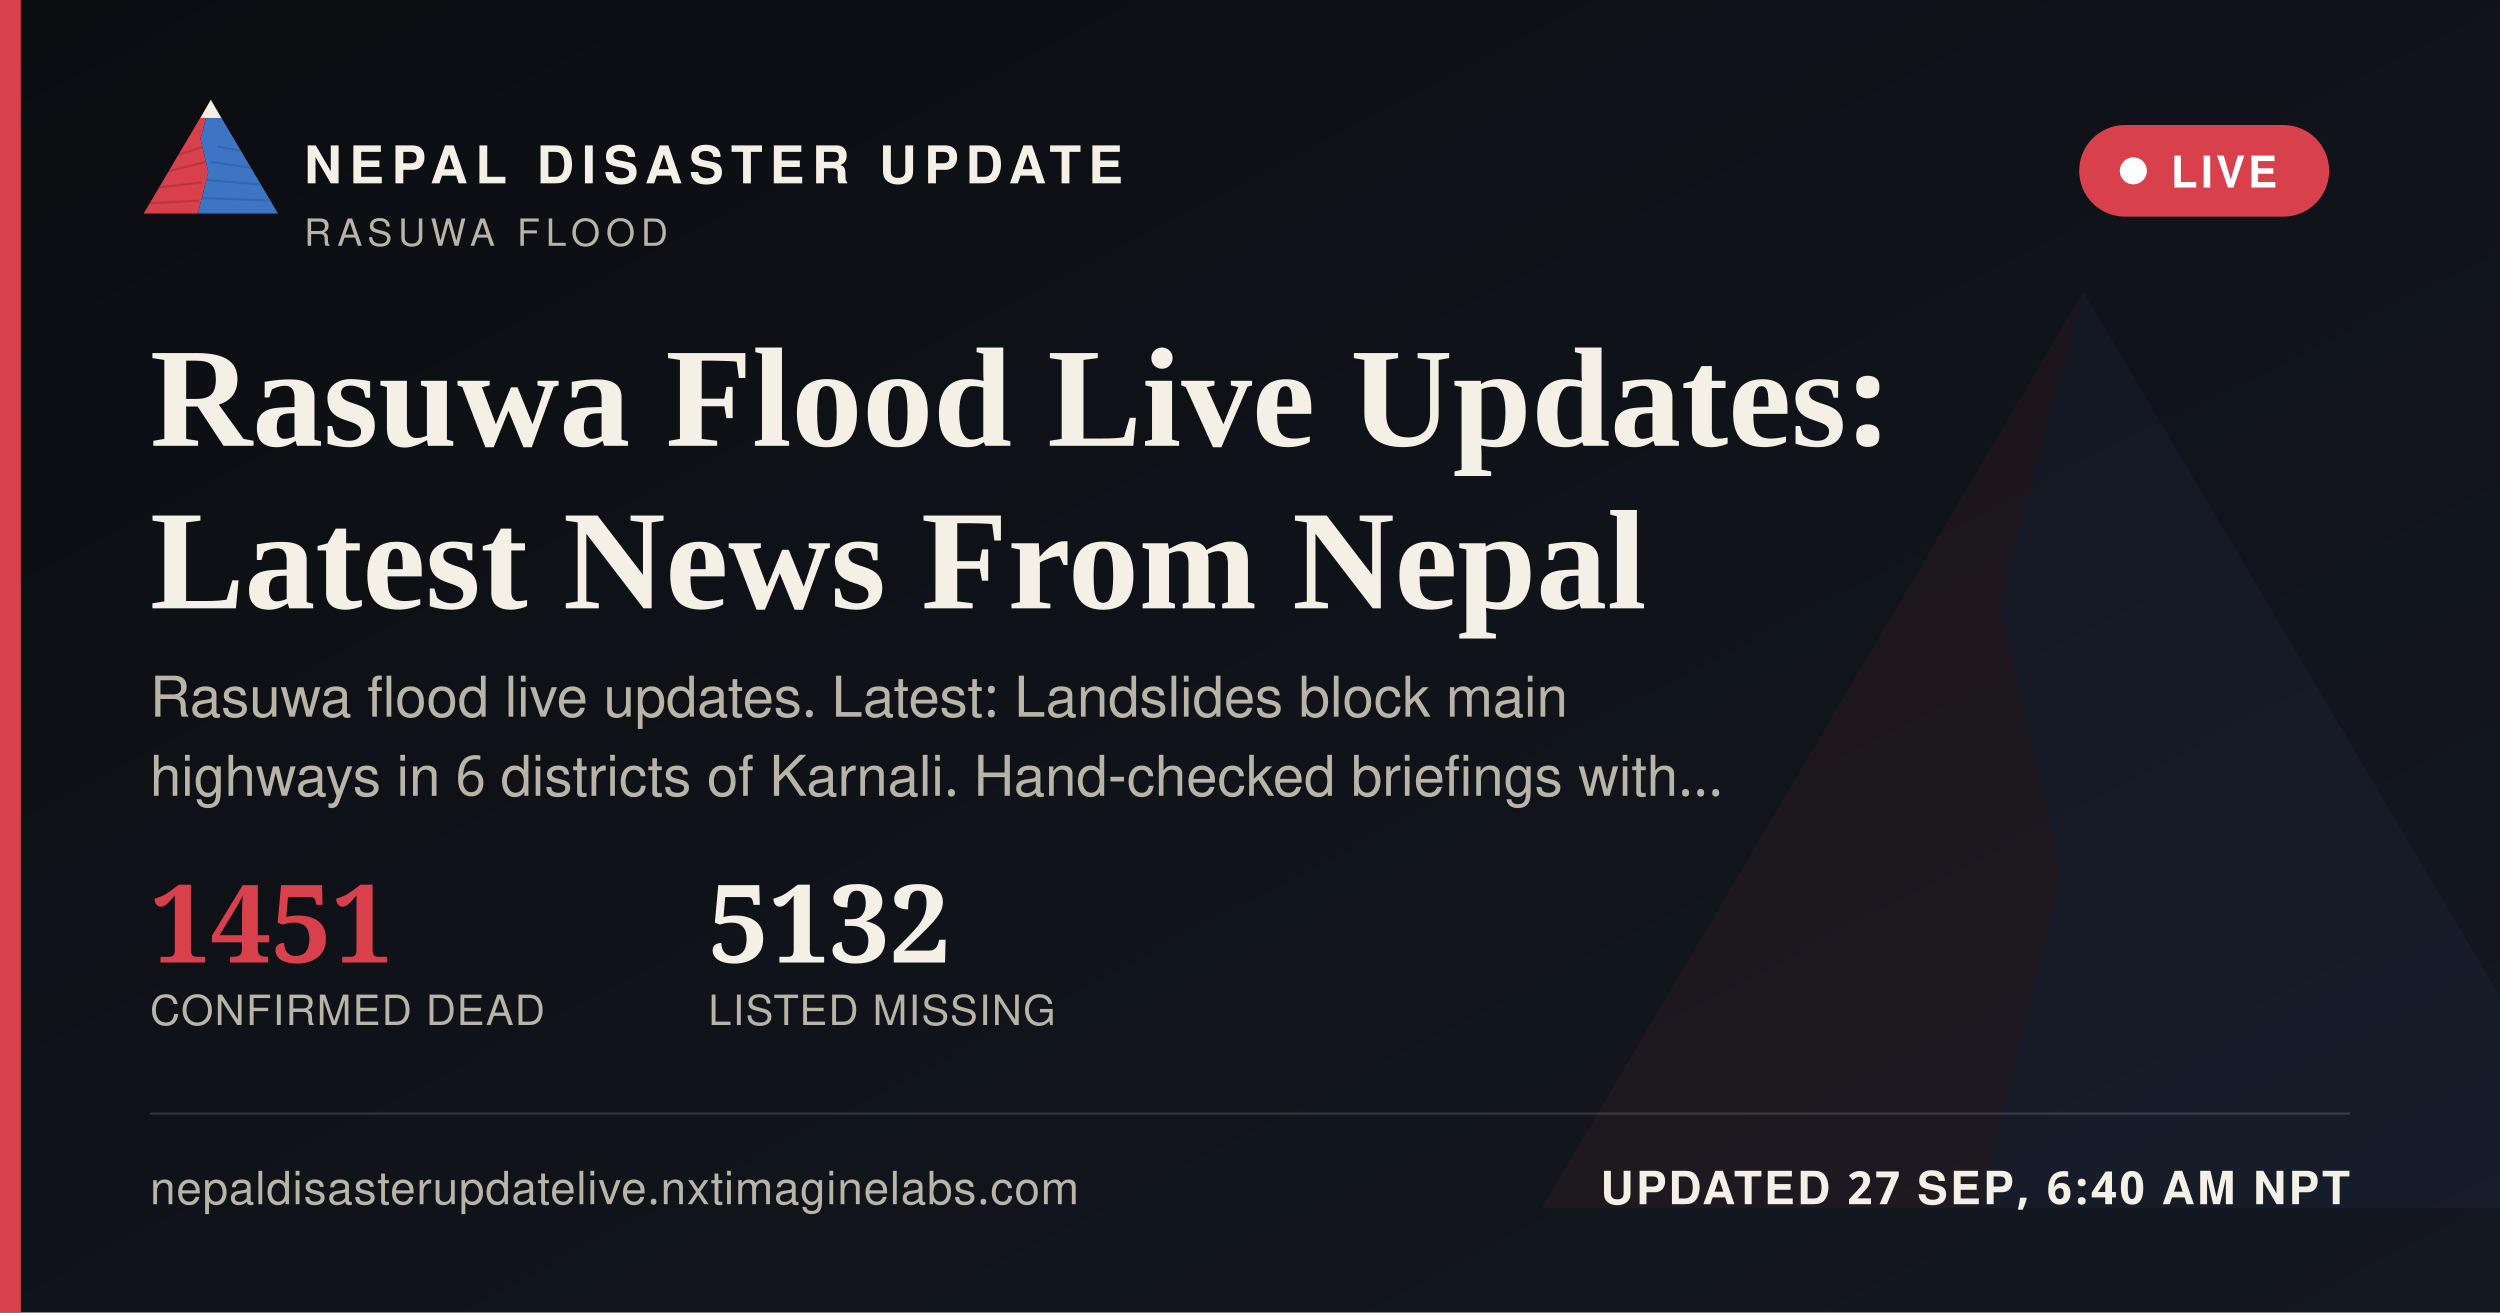
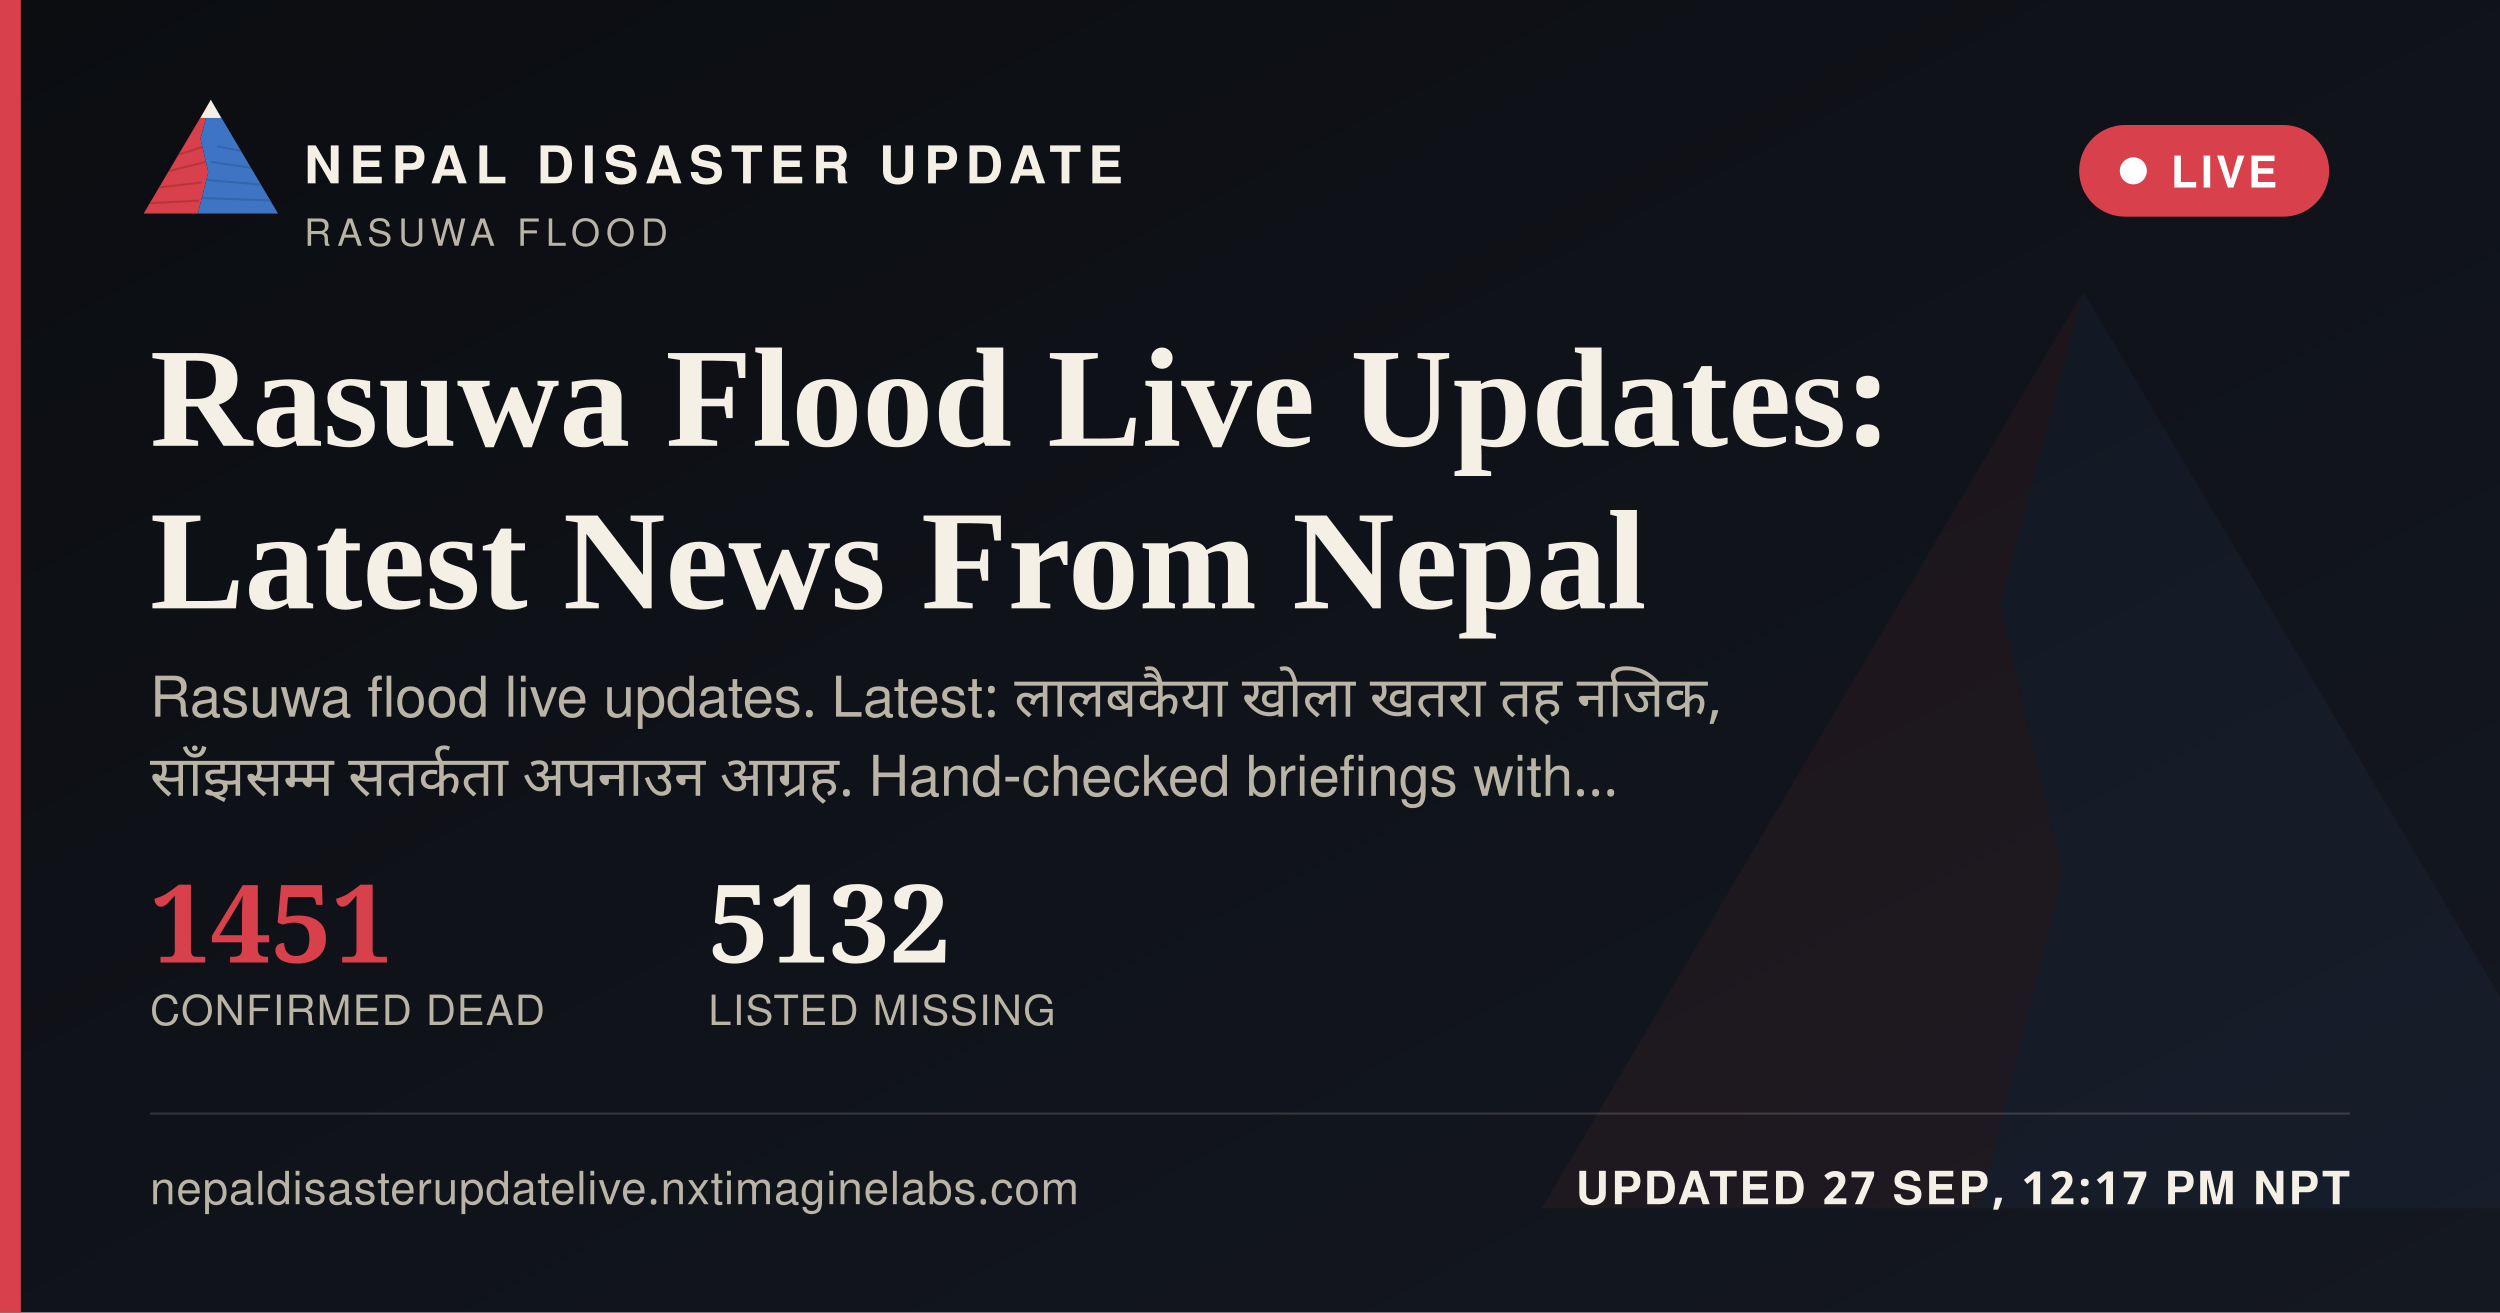
<svg xmlns="http://www.w3.org/2000/svg" width="1200" height="630" viewBox="0 0 1200 630">
  <defs>
    <linearGradient id="ogbg" x1="0" y1="0" x2="1" y2="1">
      <stop offset="0" stop-color="#0B0D11" />
      <stop offset="1" stop-color="#141821" />
    </linearGradient>
  </defs>
  <rect width="1200" height="630" fill="url(#ogbg)" />
  <g transform="translate(700,60) scale(5)" opacity="0.06">
    <polygon points="60,16 52,46 58,72 50,104 8,104" fill="#D8404B" />
    <polygon points="60,16 112,104 50,104 58,72 52,46" fill="#3D74C4" />
  </g>
  <rect x="0" y="0" width="10" height="630" fill="#D8404B" />
  <g transform="translate(64,38) scale(0.62)">
    <g>
      <defs>
        <clipPath id="ogLc">
          <polygon points="60,16 52,46 58,72 50,104 8,104" />
        </clipPath>
        <clipPath id="ogRc">
          <polygon points="60,16 112,104 50,104 58,72 52,46" />
        </clipPath>
      </defs>
      <polygon points="60,16 52,46 58,72 50,104 8,104" fill="#D8404B" />
      <g clip-path="url(#ogLc)" stroke="#A32A34" stroke-width="1.6" fill="none" opacity="0.55">
        <path d="M30,60 L55,52" />
        <path d="M24,72 L56,64" />
        <path d="M18,84 L53,80" />
        <path d="M13,96 L51,94" />
      </g>
      <polygon points="60,16 112,104 50,104 58,72 52,46" fill="#3D74C4" />
      <g clip-path="url(#ogRc)" stroke="#2A5793" stroke-width="1.6" fill="none" opacity="0.5">
        <path d="M65,52 L95,58" />
        <path d="M60,64 L100,70" />
        <path d="M56,78 L104,82" />
        <path d="M52,92 L108,94" />
      </g>
      <polygon points="60,16 52,30 68,30" fill="#F4F0E6" />
    </g>
  </g>
  <text x="146" y="88" font-family="'Public Sans', 'Noto Sans Devanagari', 'Helvetica Neue', Helvetica, Arial, sans-serif" font-size="25" font-weight="800" letter-spacing="3.6" fill="#F4F0E6">NEPAL DISASTER UPDATE</text>
  <text x="146" y="118" font-family="'Public Sans', 'Noto Sans Devanagari', 'Helvetica Neue', Helvetica, Arial, sans-serif" font-size="18" letter-spacing="2.8" fill="#B9B4A6">RASUWA FLOOD</text>
  <g>
    <rect x="998" y="60" width="120" height="44" rx="22" fill="#D8404B" stroke="none" />
    <circle cx="1024" cy="82" r="6.5" fill="#FFFFFF" />
    <text x="1042" y="90" font-family="'Public Sans', 'Noto Sans Devanagari', 'Helvetica Neue', Helvetica, Arial, sans-serif" font-size="21" font-weight="700" letter-spacing="1.6" fill="#FFFFFF">LIVE</text>
  </g>
  <text x="72" y="214" font-family="Newsreader, 'Noto Serif Devanagari', Georgia, 'Times New Roman', serif" font-size="68" font-weight="600" fill="#F4F0E6">Rasuwa Flood Live Updates:</text>
  <text x="72" y="292" font-family="Newsreader, 'Noto Serif Devanagari', Georgia, 'Times New Roman', serif" font-size="68" font-weight="600" fill="#F4F0E6">Latest News From Nepal</text>
-   <text x="72" y="344" font-family="'Public Sans', 'Noto Sans Devanagari', 'Helvetica Neue', Helvetica, Arial, sans-serif" font-size="27" fill="#B9B4A6">Rasuwa flood live updates. Latest: Landslides block main</text>
-   <text x="72" y="382" font-family="'Public Sans', 'Noto Sans Devanagari', 'Helvetica Neue', Helvetica, Arial, sans-serif" font-size="27" fill="#B9B4A6">highways in 6 districts of Karnali. Hand-checked briefings with…</text>
+   <text x="72" y="344" font-family="'Public Sans', 'Noto Sans Devanagari', 'Helvetica Neue', Helvetica, Arial, sans-serif" font-size="27" fill="#B9B4A6" word-spacing="6">Rasuwa flood live updates. Latest: लालबकैया खोला खतरा तह नजिक,</text>
+   <text x="72" y="382" font-family="'Public Sans', 'Noto Sans Devanagari', 'Helvetica Neue', Helvetica, Arial, sans-serif" font-size="27" fill="#B9B4A6" word-spacing="6">साँझसम्म सतर्कता अपनाउन आग्रह. Hand-checked briefings with…</text>
  <g transform="translate(72,462)">
    <text x="0" y="0" font-family="Newsreader, 'Noto Serif Devanagari', Georgia, 'Times New Roman', serif" font-size="52" font-weight="600" fill="#D8404B">1451</text>
    <text x="0" y="30" font-family="'Public Sans', 'Noto Sans Devanagari', 'Helvetica Neue', Helvetica, Arial, sans-serif" font-size="20" letter-spacing="0.6" fill="#B9B4A6">CONFIRMED DEAD</text>
    <text x="268" y="0" font-family="Newsreader, 'Noto Serif Devanagari', Georgia, 'Times New Roman', serif" font-size="52" font-weight="600" fill="#F4F0E6">5132</text>
    <text x="268" y="30" font-family="'Public Sans', 'Noto Sans Devanagari', 'Helvetica Neue', Helvetica, Arial, sans-serif" font-size="20" letter-spacing="0.6" fill="#B9B4A6">LISTED MISSING</text>
  </g>
  <rect x="72" y="534" width="1056" height="1" fill="rgba(244,240,230,0.16)" />
  <text x="72" y="578" font-family="'Public Sans', 'Noto Sans Devanagari', 'Helvetica Neue', Helvetica, Arial, sans-serif" font-size="22" fill="#B9B4A6" letter-spacing="0.4">nepaldisasterupdatelive.nxtimaginelabs.com</text>
-   <text x="1128" y="578" text-anchor="end" font-family="'Public Sans', 'Noto Sans Devanagari', 'Helvetica Neue', Helvetica, Arial, sans-serif" font-size="22" font-weight="700" letter-spacing="1.2" fill="#F4F0E6">UPDATED 27 SEP, 6:40 AM NPT</text>
+   <text x="1128" y="578" text-anchor="end" font-family="'Public Sans', 'Noto Sans Devanagari', 'Helvetica Neue', Helvetica, Arial, sans-serif" font-size="22" font-weight="700" letter-spacing="1.2" fill="#F4F0E6">UPDATED 27 SEP, 12:17 PM NPT</text>
</svg>
